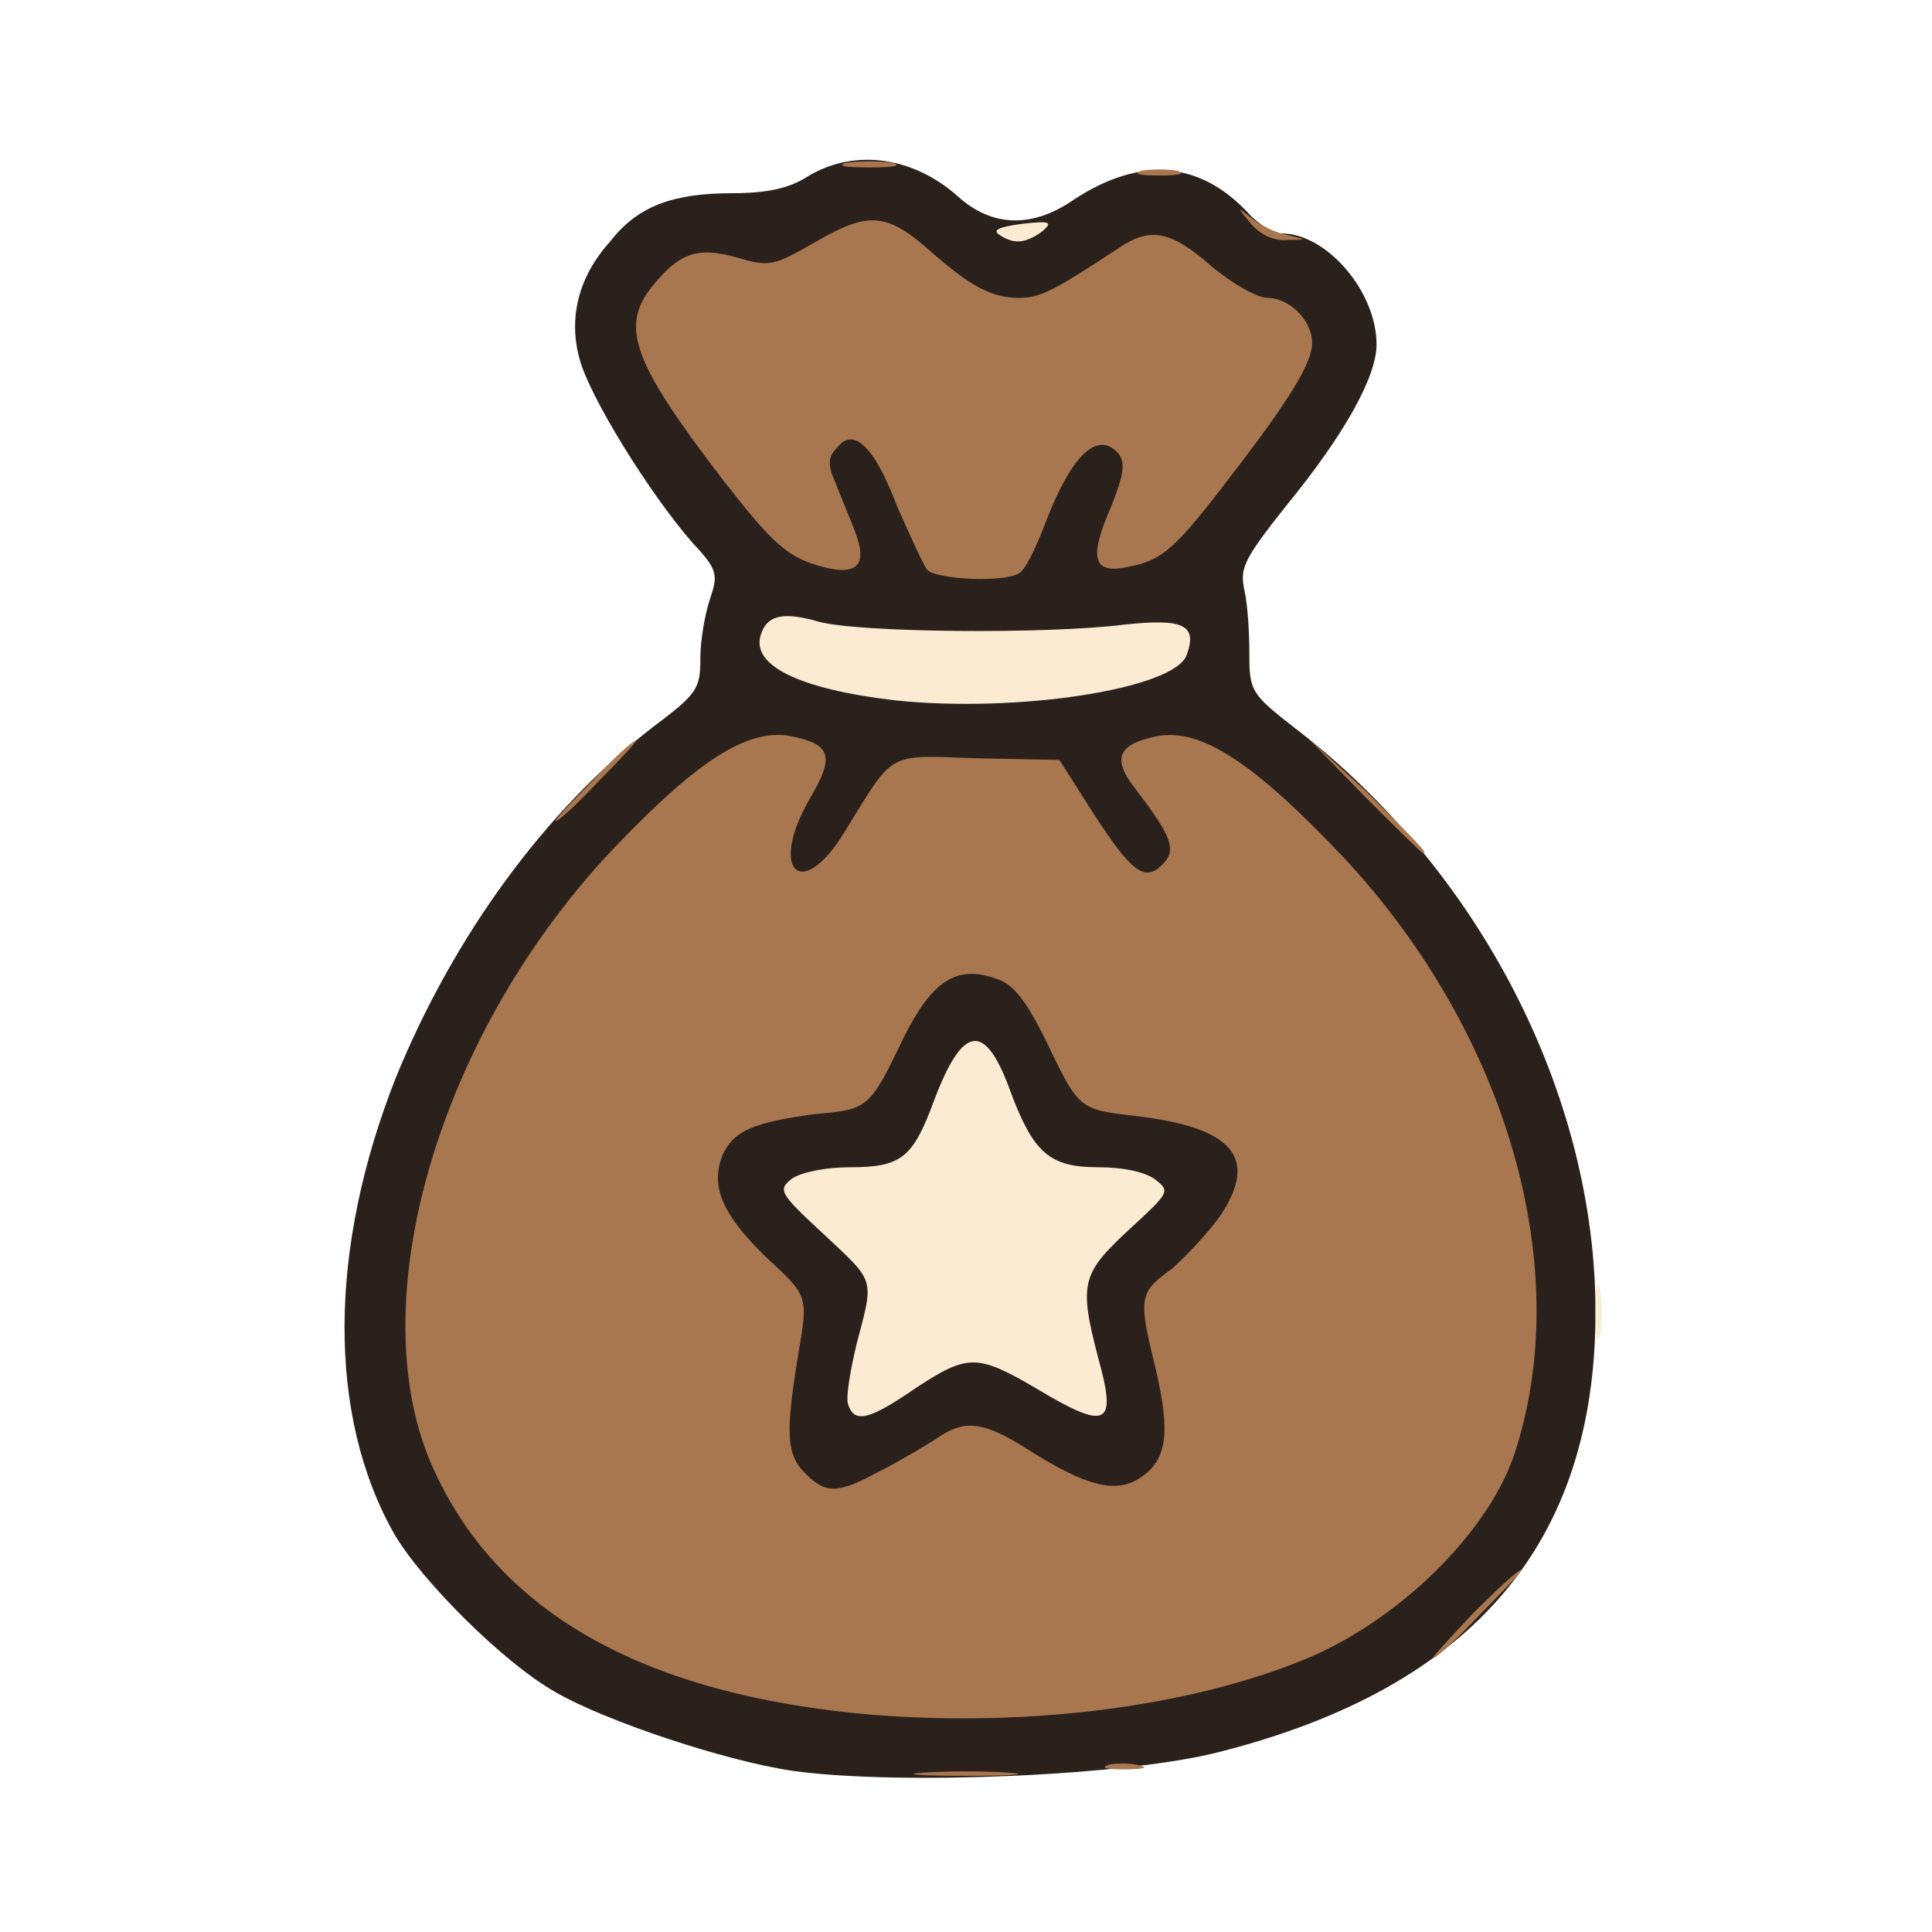
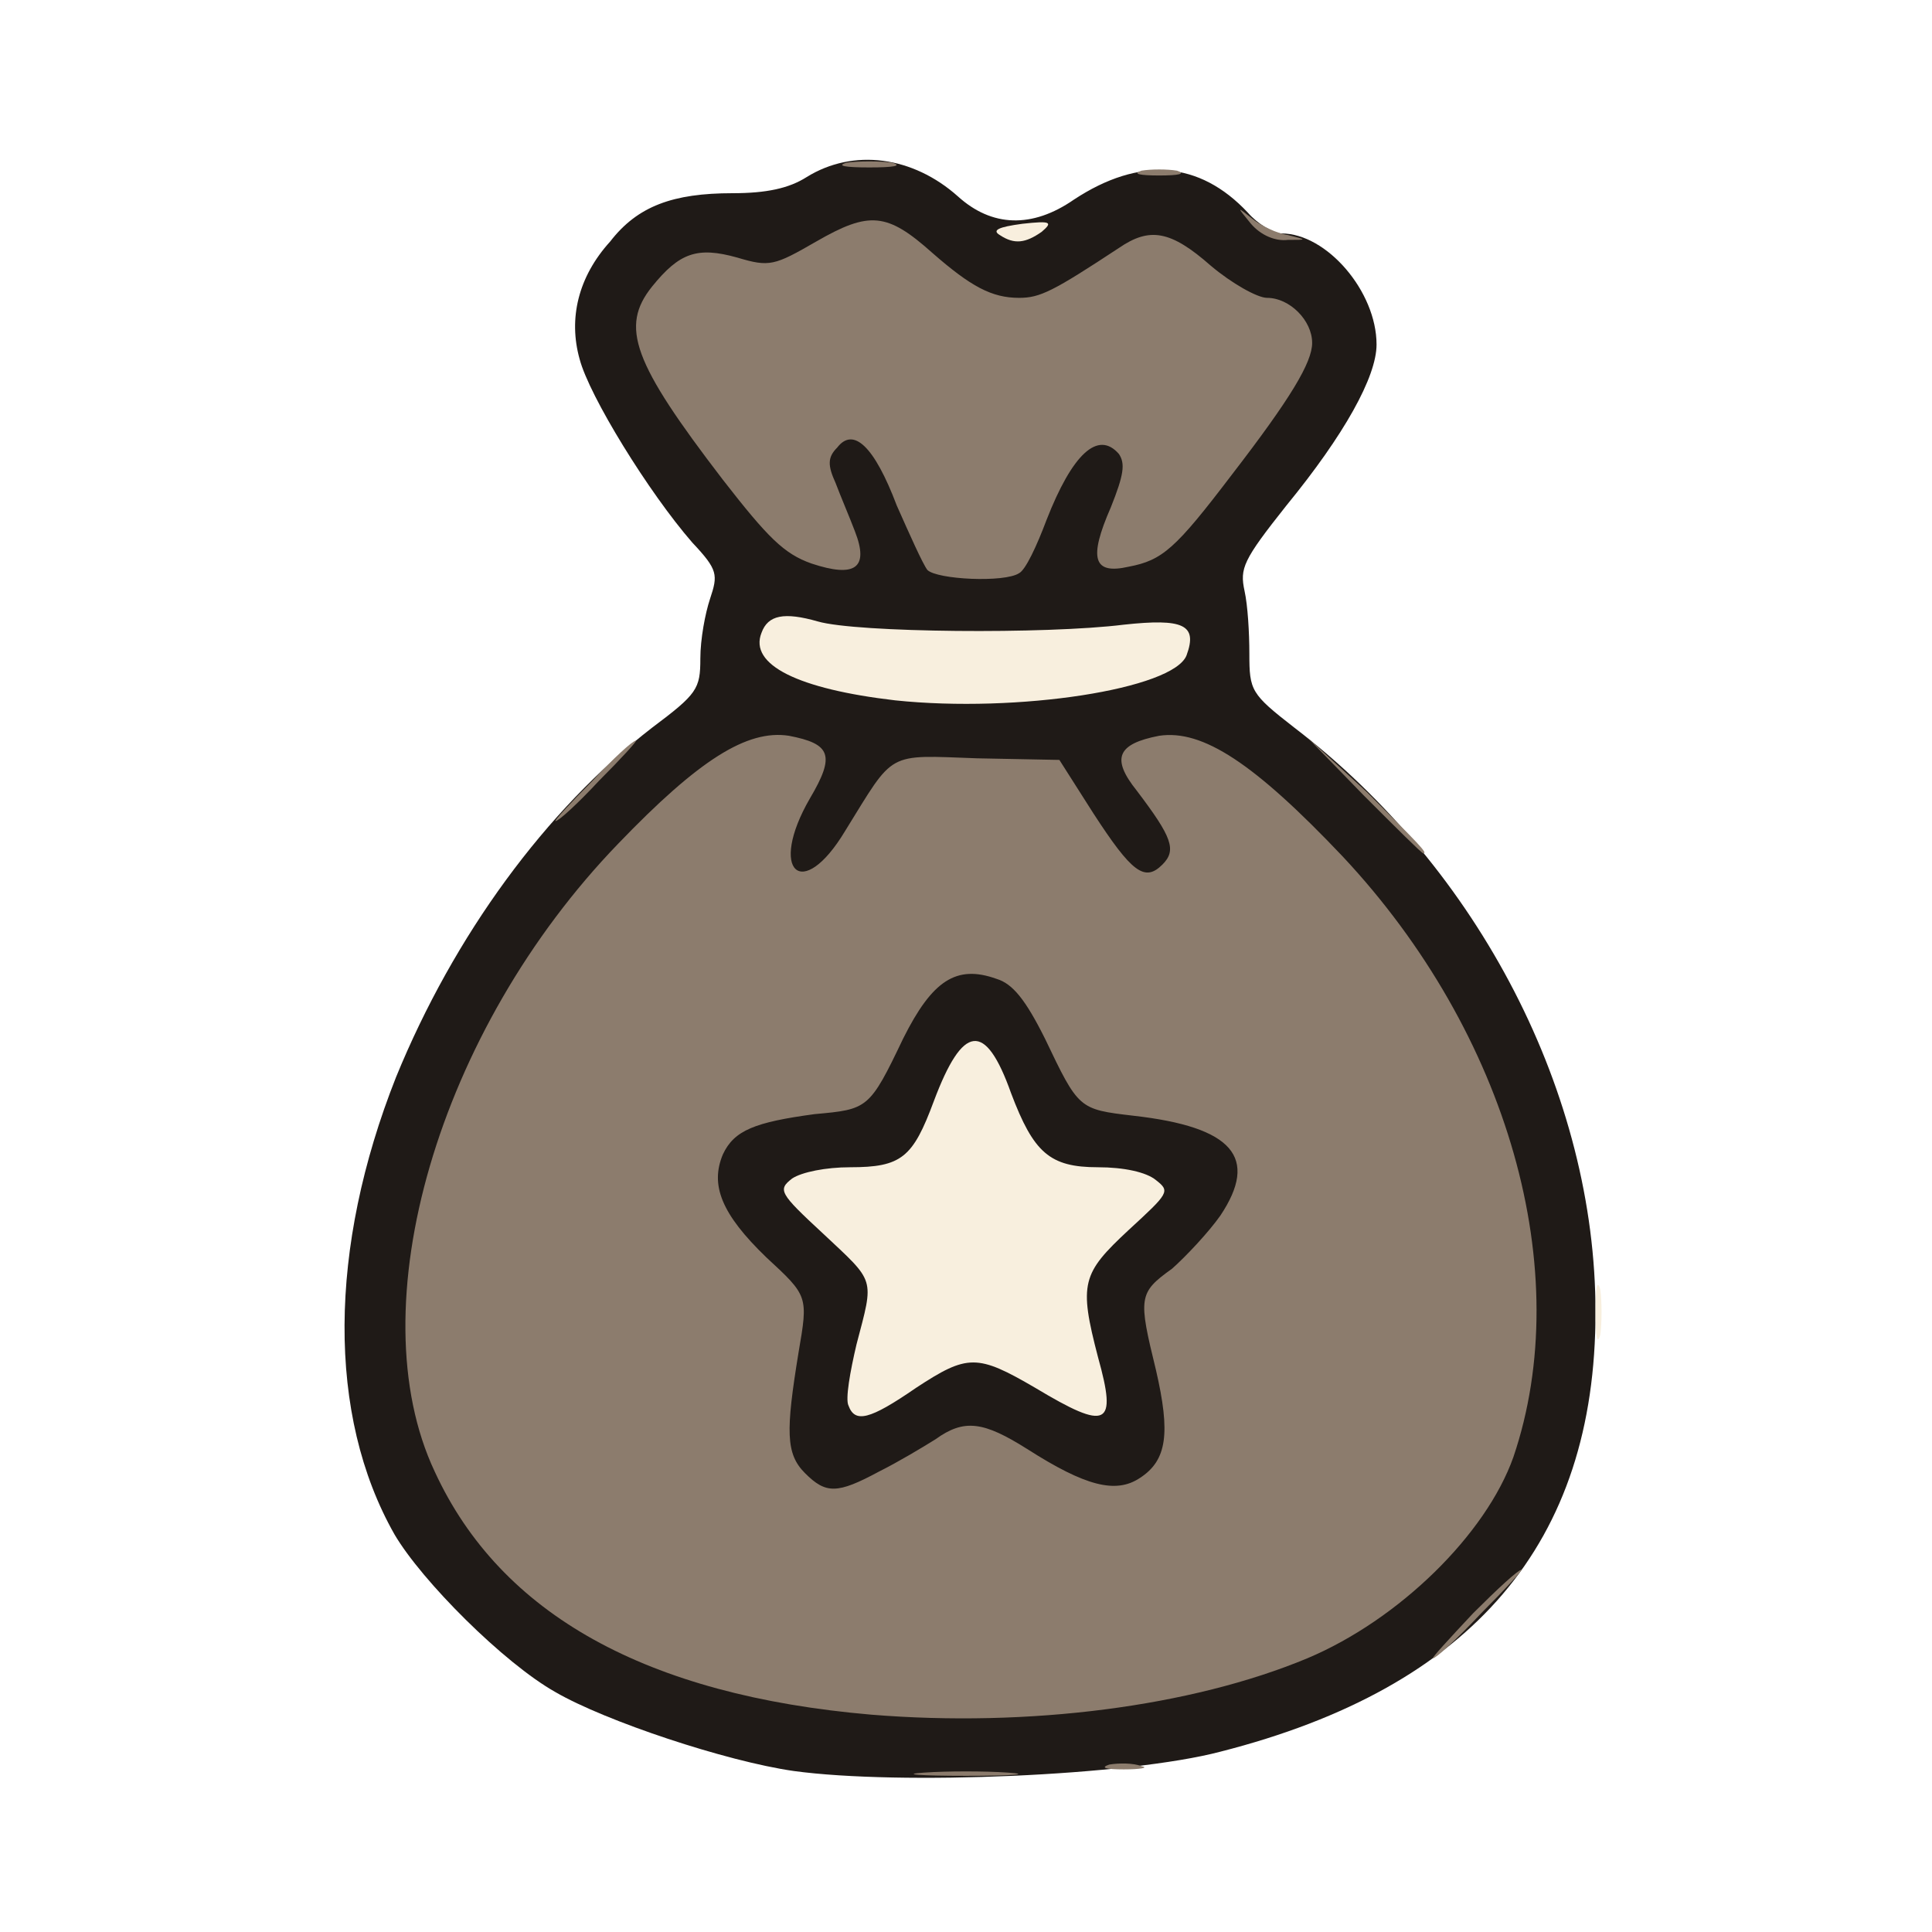
<svg xmlns="http://www.w3.org/2000/svg" viewBox="0 0 120 120" fill-rule="evenodd">
-   <path d="M49.3 110.0C45.1 109.4 37.6 106.9 34.5 105.1C31.3 103.3 26.2 98.2 24.5 95.3C20.3 87.9 20.4 77.5 24.6 66.9C28.2 58.1 33.9 50.3 40.5 45.2C43.3 43.1 43.5 42.8 43.5 40.9C43.5 39.7 43.8 38.1 44.1 37.2C44.6 35.7 44.6 35.4 43.0 33.7C40.3 30.6 36.6 24.6 36.0 22.3C35.3 19.8 35.9 17.2 37.9 15.0C39.6 12.8 41.8 12.0 45.5 12.0C47.6 12.0 49.0 11.7 50.1 11.0C53.0 9.2 56.7 9.7 59.5 12.2C61.6 14.1 64.1 14.2 66.7 12.4C70.8 9.7 74.5 10.0 77.5 13.2C78.1 13.9 79.1 14.5 79.6 14.5C82.4 14.5 85.5 18.1 85.5 21.4C85.5 23.4 83.5 27.0 79.9 31.4C77.2 34.8 77.0 35.3 77.3 36.7C77.5 37.6 77.6 39.3 77.6 40.6C77.6 42.9 77.7 43.1 80.4 45.2C91.9 54.0 99.1 68.0 99.1 81.5C99.1 95.8 91.5 104.8 75.8 108.8C70.1 110.3 55.9 110.9 49.3 110.0Z" fill="#2B211C" />
-   <path d="M57.4 110.1C58.8 110.0 61.2 110.0 62.6 110.1C64.1 110.2 62.9 110.3 60.0 110.3C57.1 110.3 55.9 110.2 57.4 110.1ZM68.9 109.6C69.5 109.5 70.4 109.5 70.9 109.7C71.4 109.8 70.8 109.9 69.8 109.9C68.7 109.9 68.3 109.8 68.9 109.6ZM54.1 106.5C40.2 105.3 31.1 100.3 27.0 91.4C22.2 81.2 27.2 64.0 38.4 52.4C43.4 47.2 46.4 45.3 49.0 45.7C51.6 46.2 51.9 46.9 50.3 49.6C47.7 54.1 49.8 56.1 52.5 51.6C55.6 46.6 55.0 46.9 60.7 47.1L65.8 47.2 L67.9 50.5C70.3 54.2 71.1 54.8 72.2 53.7C73.1 52.8 72.8 52.0 70.6 49.1C69.0 47.1 69.4 46.2 72.0 45.7C74.7 45.3 77.9 47.4 83.4 53.2C93.7 64.2 97.9 79.0 94.0 90.5C92.3 95.3 86.9 100.6 81.2 103.0C74.0 106.0 63.9 107.3 54.1 106.5ZM91.5 100.2C93.0 98.7 94.3 97.5 94.5 97.5C94.6 97.5 93.5 98.7 92.0 100.2C90.5 101.8 89.2 103.0 89.0 103.0C88.9 103.0 90.0 101.8 91.5 100.2ZM54.6 91.4C55.8 90.8 57.3 89.9 58.1 89.4C59.9 88.1 61.1 88.3 63.8 90.0C67.4 92.3 69.3 92.8 70.8 91.8C72.5 90.7 72.7 89.0 71.8 85.1C70.7 80.6 70.7 80.3 72.8 78.8C73.7 78.0 75.1 76.5 75.8 75.5C78.2 71.9 76.6 70.0 70.4 69.3C67.0 68.9 67.0 68.9 64.9 64.5C63.7 62.1 62.9 61.1 61.9 60.8C59.4 59.9 57.9 60.9 56.1 64.5C54.0 68.9 53.9 68.9 50.6 69.2C46.9 69.7 45.6 70.2 44.9 71.7C44.1 73.6 44.8 75.4 47.6 78.1C50.2 80.5 50.2 80.5 49.6 84.0C48.8 88.9 48.8 90.3 50.0 91.5C51.3 92.8 52.0 92.8 54.6 91.4ZM84.7 49.4L81.2 45.8 L84.9 49.2C88.2 52.5 88.7 53.0 88.4 53.0C88.3 53.0 86.7 51.4 84.7 49.4ZM36.8 48.5C38.1 47.1 39.3 46.0 39.5 46.0C39.6 46.0 38.6 47.1 37.2 48.5C35.9 49.9 34.7 51.0 34.5 51.0C34.4 51.0 35.4 49.9 36.8 48.5ZM57.6 35.4C57.3 35.0 56.5 33.2 55.7 31.4C54.3 27.7 53.0 26.5 52.0 27.8C51.4 28.4 51.4 28.9 51.9 30.0C52.2 30.8 52.8 32.2 53.1 33.0C54.0 35.3 53.1 35.9 50.4 35.0C48.7 34.4 47.7 33.4 44.9 29.8C39.3 22.5 38.5 20.3 40.5 17.8C42.2 15.7 43.3 15.3 45.8 16.0C47.8 16.6 48.1 16.5 50.7 15.0C54.0 13.1 55.1 13.2 57.9 15.7C60.3 17.8 61.6 18.5 63.3 18.5C64.6 18.5 65.4 18.1 69.5 15.4C71.4 14.1 72.7 14.3 75.2 16.5C76.5 17.6 78.1 18.5 78.7 18.5C80.1 18.5 81.5 19.9 81.5 21.3C81.5 22.5 80.2 24.7 76.5 29.5C73.0 34.1 72.2 34.8 70.1 35.2C67.9 35.7 67.6 34.7 69.0 31.5C69.8 29.5 69.9 28.8 69.5 28.2C68.2 26.7 66.6 28.2 65.0 32.3C64.4 33.9 63.7 35.4 63.3 35.6C62.4 36.2 58.2 36.0 57.6 35.4ZM77.7 13.9C76.8 12.8 76.8 12.8 77.8 13.6C78.3 14.0 79.3 14.5 80.0 14.6C81.2 14.9 81.2 14.9 80.0 14.9C79.2 15.0 78.3 14.6 77.7 13.9ZM70.9 10.6C71.5 10.5 72.5 10.5 73.1 10.6C73.7 10.8 73.2 10.9 72.0 10.9C70.8 10.9 70.3 10.8 70.9 10.6ZM52.6 10.1C53.4 10.0 54.6 10.0 55.4 10.1C56.1 10.3 55.5 10.4 54.0 10.4C52.5 10.4 51.9 10.3 52.6 10.1Z" fill="#A9774F" />
-   <path d="M52.7 87.3C52.5 86.9 52.8 85.2 53.2 83.5C54.3 79.3 54.4 79.7 51.1 76.6C48.4 74.1 48.3 73.9 49.2 73.2C49.8 72.8 51.3 72.5 52.8 72.5C56.0 72.5 56.7 71.9 58.0 68.4C59.8 63.6 61.2 63.4 62.8 67.9C64.2 71.6 65.2 72.5 68.2 72.5C69.8 72.5 71.2 72.8 71.8 73.3C72.7 74.0 72.6 74.1 70.1 76.4C67.2 79.1 67.0 79.7 68.2 84.3C69.4 88.6 68.8 88.9 64.3 86.2C60.7 84.1 60.1 84.1 56.9 86.2C54.0 88.2 53.1 88.4 52.7 87.3ZM99.1 81.5C99.1 80.0 99.2 79.4 99.4 80.1C99.5 80.9 99.5 82.1 99.4 82.9C99.2 83.6 99.1 83.0 99.1 81.5ZM55.6 43.5C49.6 42.8 46.5 41.3 47.3 39.3C47.7 38.2 48.7 38.0 50.8 38.6C53.2 39.3 65.0 39.4 69.8 38.8C73.5 38.4 74.4 38.8 73.7 40.7C72.9 42.8 63.2 44.3 55.6 43.5ZM62.1 14.6C61.6 14.3 62.0 14.1 63.5 13.9C65.3 13.7 65.4 13.8 64.7 14.4C63.7 15.1 63.0 15.2 62.1 14.6Z" fill="#FBEBD3" />
+   <path d="M49.3 110.0C45.1 109.4 37.6 106.9 34.5 105.1C31.3 103.3 26.2 98.2 24.5 95.3C20.3 87.9 20.4 77.5 24.6 66.9C28.2 58.1 33.9 50.3 40.5 45.2C43.3 43.1 43.5 42.8 43.5 40.9C43.5 39.7 43.8 38.1 44.1 37.2C44.6 35.7 44.6 35.4 43.0 33.7C40.3 30.6 36.6 24.6 36.0 22.3C35.3 19.8 35.9 17.2 37.9 15.0C39.6 12.8 41.8 12.0 45.5 12.0C47.6 12.0 49.0 11.7 50.1 11.0C53.0 9.2 56.7 9.7 59.5 12.2C61.6 14.1 64.1 14.2 66.7 12.4C70.8 9.7 74.5 10.0 77.5 13.2C78.1 13.9 79.1 14.5 79.6 14.5C82.4 14.5 85.5 18.1 85.5 21.4C85.5 23.4 83.5 27.0 79.9 31.4C77.2 34.8 77.0 35.3 77.3 36.7C77.5 37.6 77.6 39.3 77.6 40.6C77.6 42.9 77.7 43.1 80.4 45.2C91.9 54.0 99.1 68.0 99.1 81.5C99.1 95.8 91.5 104.8 75.8 108.8C70.1 110.3 55.9 110.9 49.3 110.0Z" fill="#1F1A17" />
+   <path d="M57.4 110.1C58.8 110.0 61.2 110.0 62.6 110.1C64.1 110.2 62.9 110.3 60.0 110.3C57.1 110.3 55.9 110.2 57.4 110.1ZM68.9 109.6C69.5 109.5 70.4 109.5 70.9 109.7C71.4 109.8 70.8 109.9 69.8 109.9C68.7 109.9 68.3 109.8 68.9 109.6ZM54.1 106.5C40.2 105.3 31.1 100.3 27.0 91.4C22.2 81.2 27.2 64.0 38.4 52.4C43.4 47.2 46.4 45.3 49.0 45.7C51.6 46.2 51.9 46.9 50.3 49.6C47.7 54.1 49.8 56.1 52.5 51.6C55.6 46.6 55.0 46.9 60.7 47.1L65.8 47.2 L67.9 50.5C70.3 54.2 71.1 54.8 72.2 53.7C73.1 52.8 72.8 52.0 70.6 49.1C69.0 47.1 69.4 46.2 72.0 45.7C74.7 45.3 77.9 47.4 83.4 53.2C93.7 64.2 97.9 79.0 94.0 90.5C92.3 95.3 86.9 100.6 81.2 103.0C74.0 106.0 63.9 107.3 54.1 106.5ZM91.5 100.2C93.0 98.7 94.3 97.5 94.5 97.5C94.6 97.5 93.5 98.7 92.0 100.2C90.5 101.8 89.2 103.0 89.0 103.0C88.9 103.0 90.0 101.8 91.5 100.2ZM54.6 91.4C55.8 90.8 57.3 89.9 58.1 89.4C59.9 88.1 61.1 88.3 63.8 90.0C67.4 92.3 69.3 92.8 70.8 91.8C72.5 90.7 72.7 89.0 71.8 85.1C70.7 80.6 70.7 80.3 72.8 78.8C73.7 78.0 75.1 76.5 75.8 75.5C78.2 71.9 76.6 70.0 70.4 69.3C67.0 68.9 67.0 68.9 64.9 64.5C63.7 62.1 62.9 61.1 61.9 60.8C59.4 59.9 57.9 60.9 56.1 64.5C54.0 68.9 53.9 68.9 50.6 69.2C46.9 69.7 45.6 70.2 44.9 71.7C44.1 73.6 44.8 75.4 47.6 78.1C50.2 80.5 50.2 80.5 49.6 84.0C48.8 88.9 48.8 90.3 50.0 91.5C51.3 92.8 52.0 92.8 54.6 91.4ZM84.7 49.4L81.2 45.8 L84.9 49.2C88.2 52.5 88.7 53.0 88.4 53.0C88.3 53.0 86.7 51.4 84.7 49.4ZM36.8 48.5C38.1 47.1 39.3 46.0 39.5 46.0C39.6 46.0 38.6 47.1 37.2 48.5C35.9 49.9 34.7 51.0 34.5 51.0C34.4 51.0 35.4 49.9 36.8 48.5ZM57.6 35.4C57.3 35.0 56.5 33.2 55.7 31.4C54.3 27.7 53.0 26.5 52.0 27.8C51.4 28.4 51.4 28.9 51.9 30.0C52.2 30.8 52.8 32.2 53.1 33.0C54.0 35.3 53.1 35.9 50.4 35.0C48.7 34.4 47.7 33.4 44.9 29.8C39.3 22.5 38.5 20.3 40.5 17.8C42.2 15.7 43.3 15.3 45.8 16.0C47.8 16.6 48.1 16.5 50.7 15.0C54.0 13.1 55.1 13.2 57.9 15.7C60.3 17.8 61.6 18.5 63.3 18.5C64.6 18.5 65.4 18.1 69.5 15.4C71.4 14.1 72.7 14.3 75.2 16.5C76.5 17.6 78.1 18.5 78.7 18.5C80.1 18.5 81.5 19.9 81.5 21.3C81.5 22.5 80.2 24.7 76.5 29.5C73.0 34.1 72.2 34.8 70.1 35.2C67.9 35.7 67.6 34.7 69.0 31.5C69.8 29.5 69.9 28.8 69.5 28.2C68.2 26.7 66.6 28.2 65.0 32.3C64.4 33.9 63.7 35.4 63.3 35.6C62.4 36.2 58.2 36.0 57.6 35.4ZM77.7 13.9C76.8 12.8 76.8 12.8 77.8 13.6C78.3 14.0 79.3 14.5 80.0 14.6C81.2 14.9 81.2 14.9 80.0 14.9C79.2 15.0 78.3 14.6 77.7 13.9ZM70.9 10.6C71.5 10.5 72.5 10.5 73.1 10.6C73.7 10.8 73.2 10.9 72.0 10.9C70.8 10.9 70.3 10.8 70.9 10.6ZM52.6 10.1C53.4 10.0 54.6 10.0 55.4 10.1C56.1 10.3 55.5 10.4 54.0 10.4C52.5 10.4 51.9 10.3 52.6 10.1Z" fill="#8C7C6D" />
+   <path d="M52.7 87.3C52.5 86.9 52.8 85.2 53.2 83.5C54.3 79.3 54.4 79.7 51.1 76.6C48.4 74.1 48.3 73.9 49.2 73.2C49.8 72.8 51.3 72.5 52.8 72.5C56.0 72.5 56.7 71.9 58.0 68.4C59.8 63.6 61.2 63.4 62.8 67.9C64.2 71.6 65.2 72.5 68.2 72.5C69.8 72.5 71.2 72.8 71.8 73.3C72.7 74.0 72.6 74.1 70.1 76.4C67.2 79.1 67.0 79.7 68.2 84.3C69.4 88.6 68.8 88.9 64.3 86.2C60.7 84.1 60.1 84.1 56.9 86.2C54.0 88.2 53.1 88.4 52.7 87.3ZM99.1 81.5C99.1 80.0 99.2 79.4 99.4 80.1C99.5 80.9 99.5 82.1 99.4 82.9C99.2 83.6 99.1 83.0 99.1 81.5ZM55.6 43.5C49.6 42.8 46.5 41.3 47.3 39.3C47.7 38.2 48.7 38.0 50.8 38.6C53.2 39.3 65.0 39.4 69.8 38.8C73.5 38.4 74.4 38.8 73.7 40.7C72.9 42.8 63.2 44.3 55.6 43.5ZM62.1 14.6C61.6 14.3 62.0 14.1 63.5 13.9C65.3 13.7 65.4 13.8 64.7 14.4C63.7 15.1 63.0 15.2 62.1 14.6Z" fill="#F8EFDE" />
</svg>
